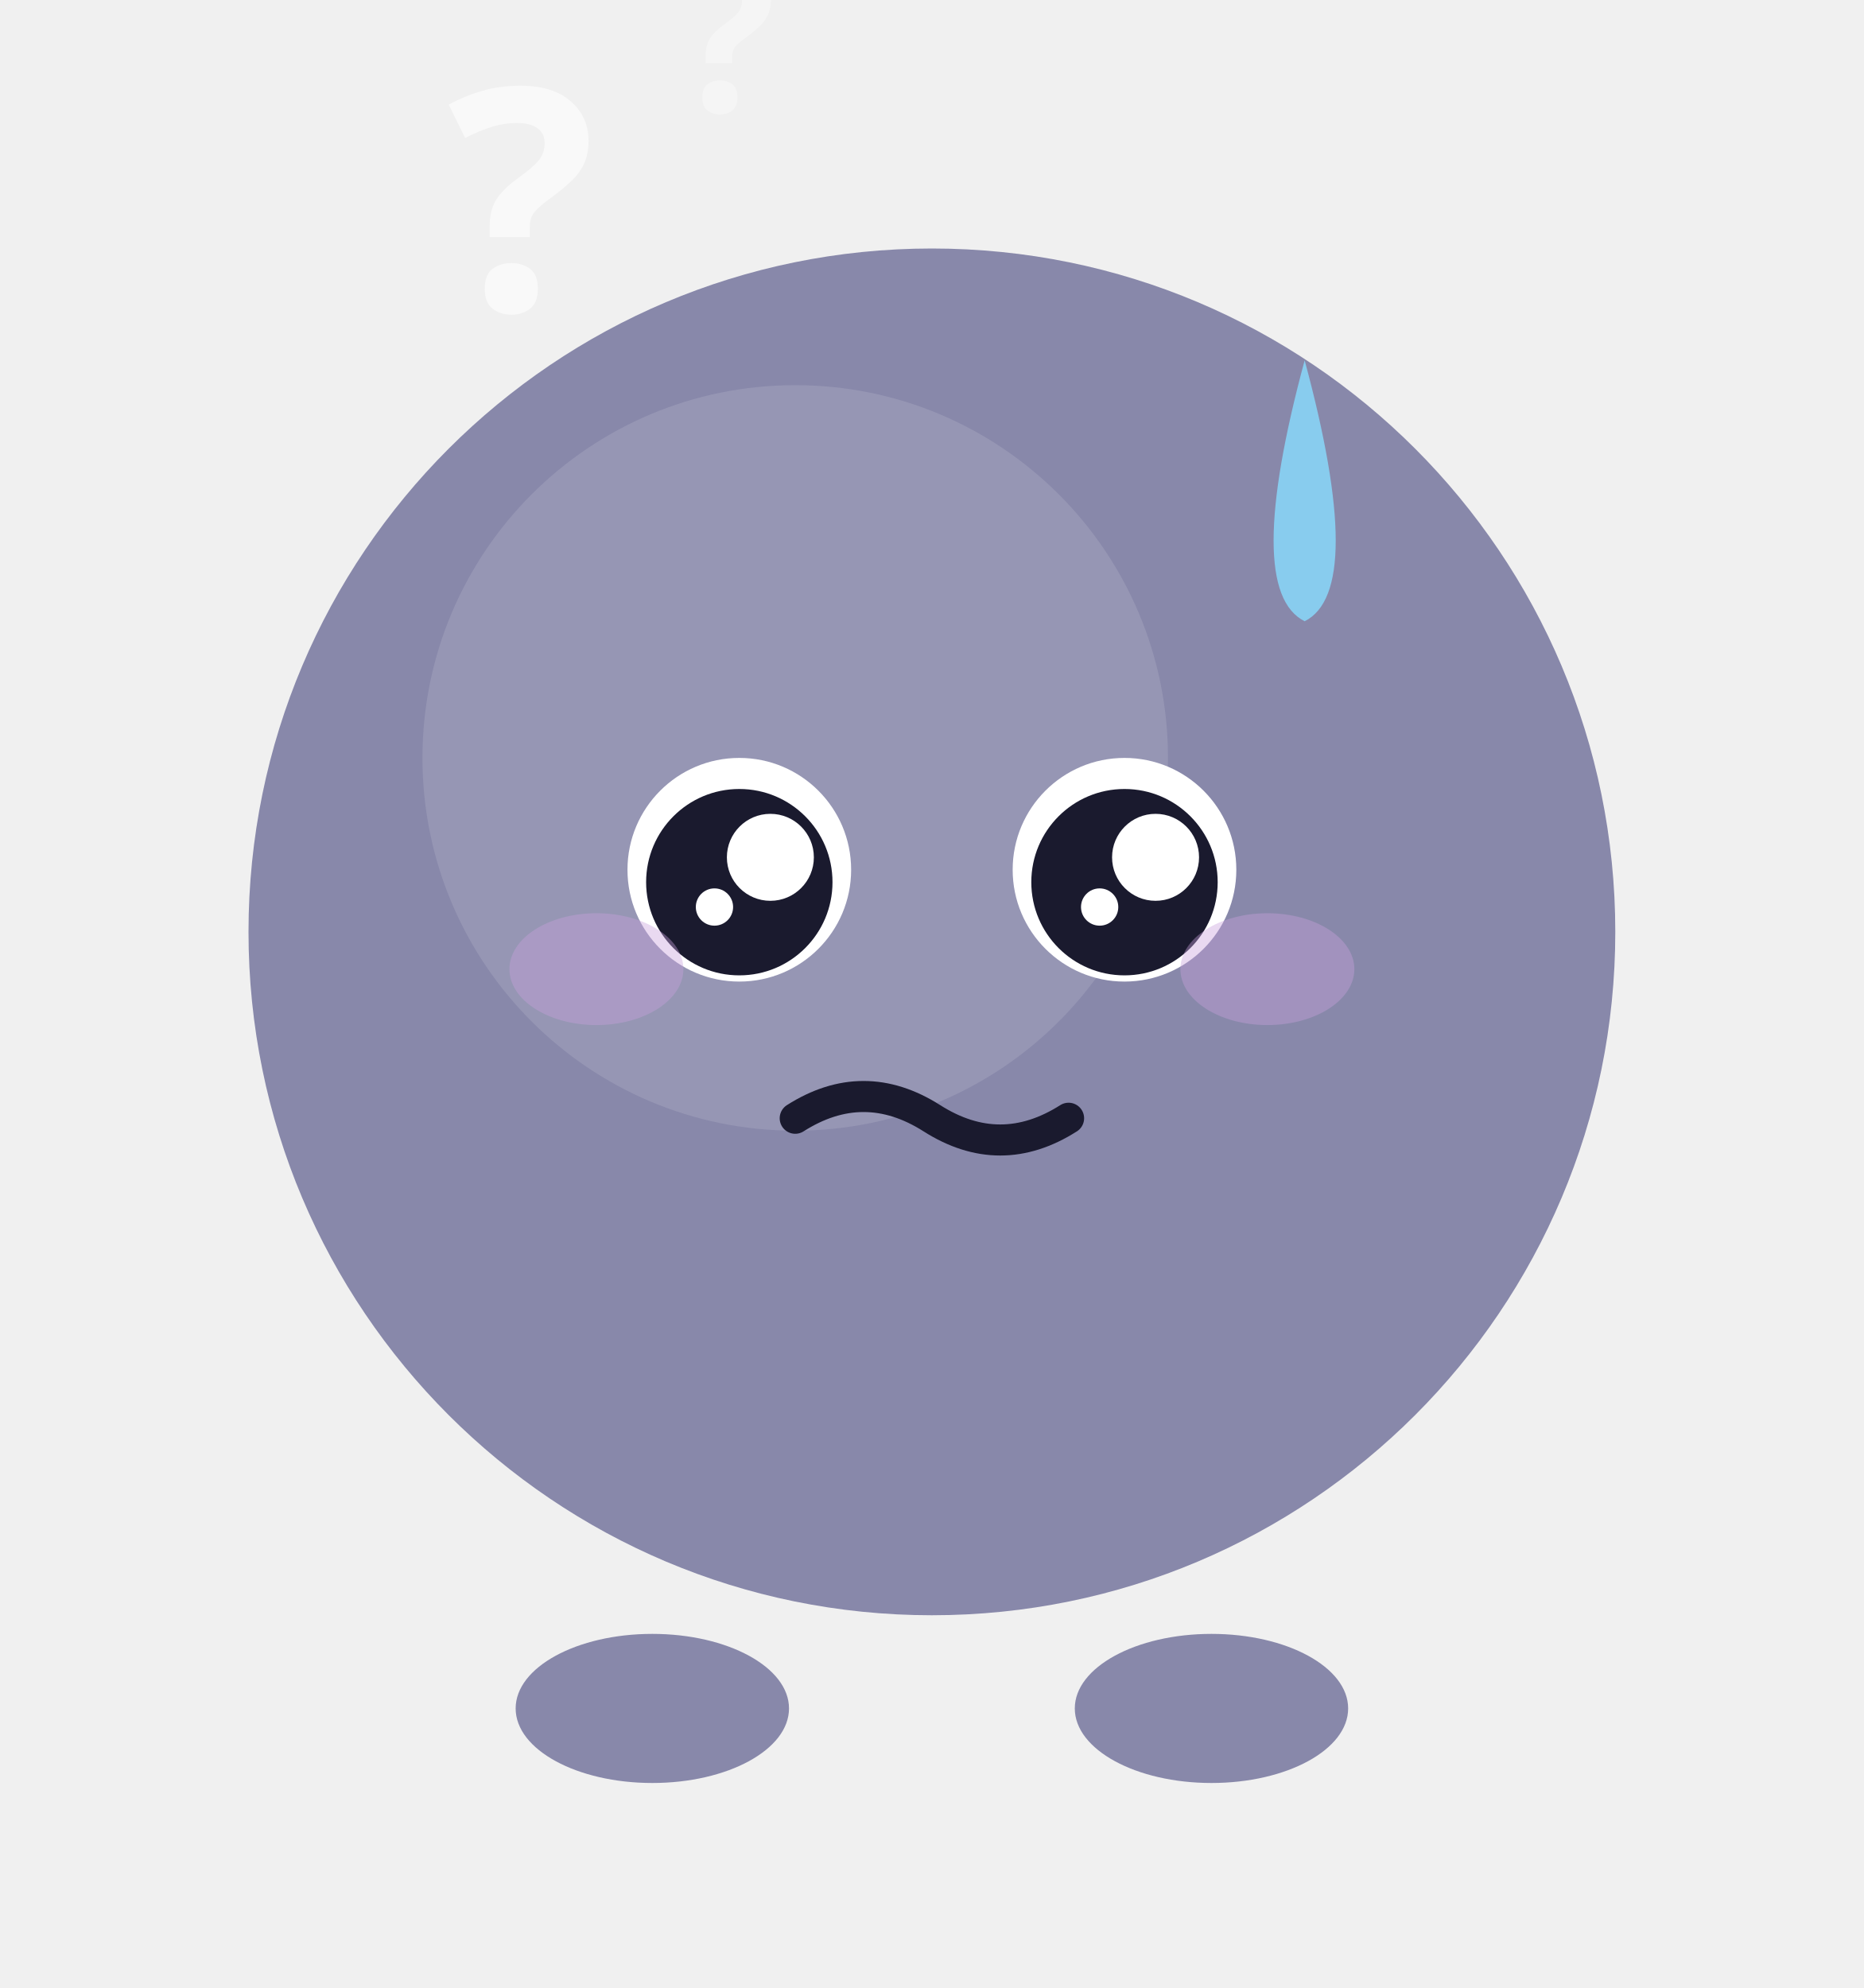
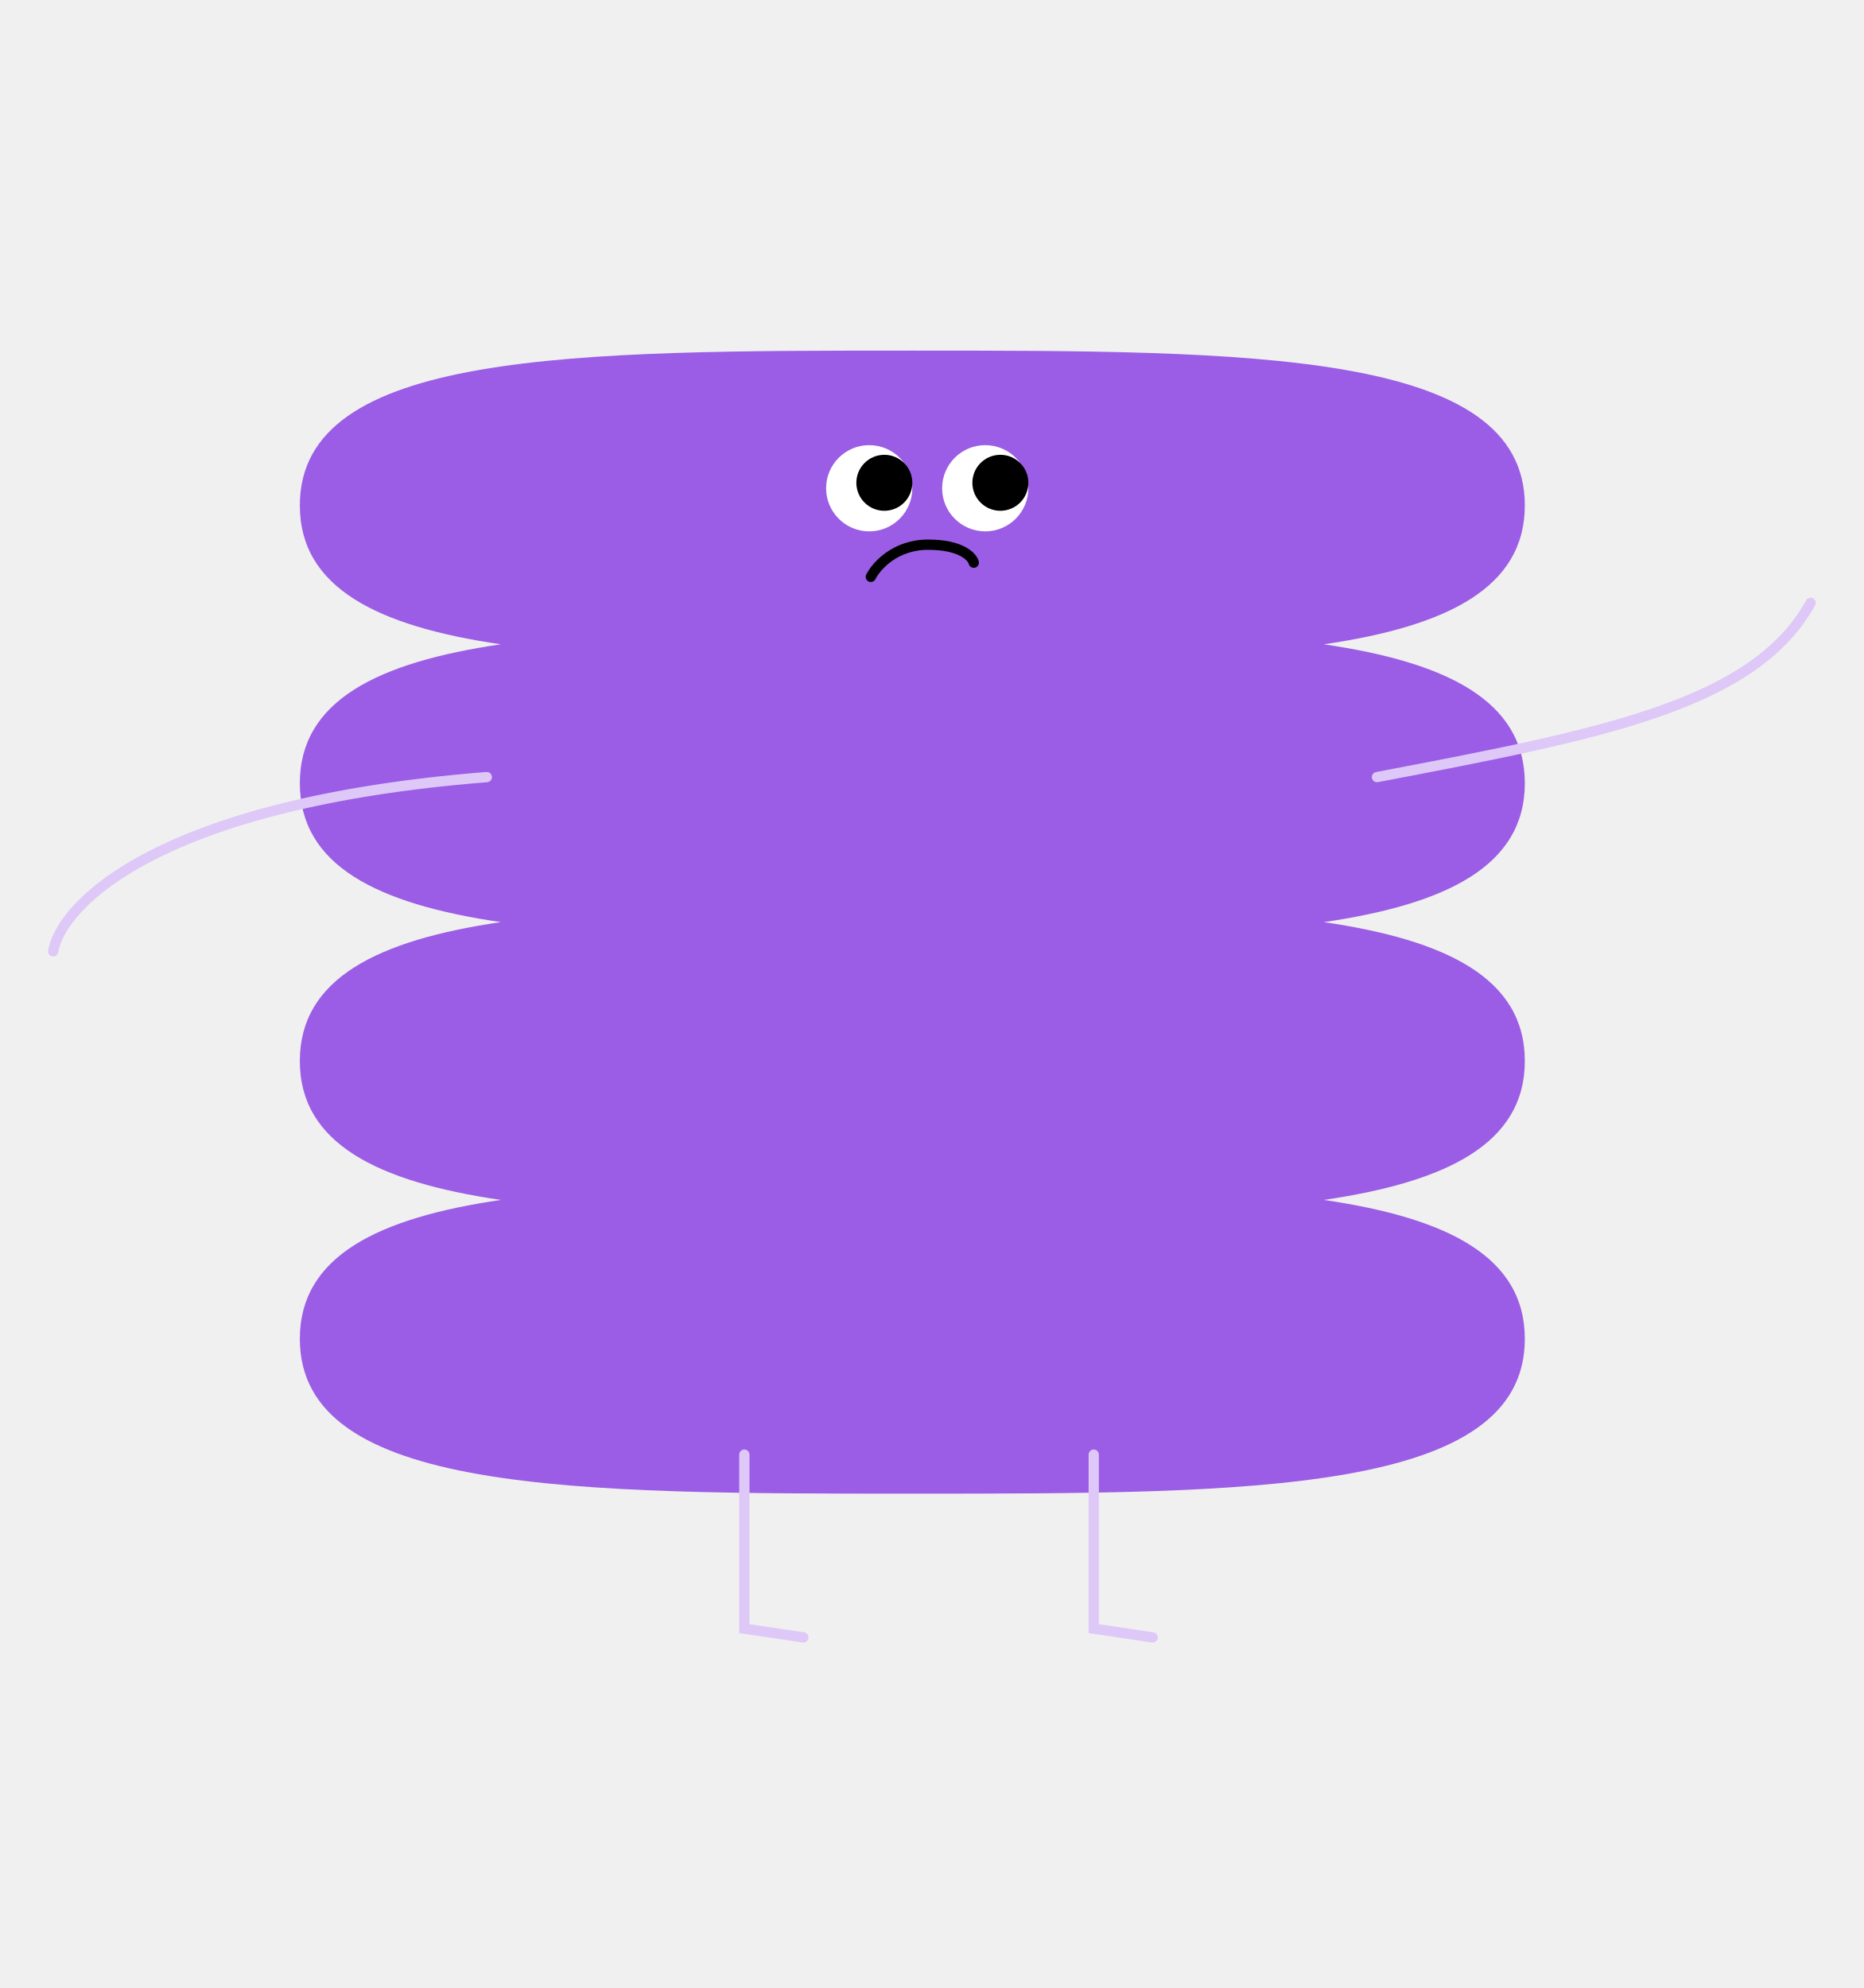
- <svg xmlns="http://www.w3.org/2000/svg" viewBox="0 0 300 320" width="300" height="320">
-   <ellipse cx="105" cy="275" rx="22" ry="12" fill="#8888AA" />
-   <ellipse cx="195" cy="275" rx="22" ry="12" fill="#8888AA" />
-   <circle cx="150" cy="150" r="110" fill="#8888AA" />
-   <circle cx="128" cy="122" r="60" fill="rgba(255,255,255,0.12)" />
-   <circle cx="119" cy="140" r="18" fill="#FFF" />
-   <circle cx="181" cy="140" r="18" fill="#FFF" />
-   <circle cx="119" cy="142" r="15" fill="#1a1a2e" />
-   <circle cx="181" cy="142" r="15" fill="#1a1a2e" />
-   <circle cx="124" cy="138" r="7" fill="#FFF" />
-   <circle cx="186" cy="138" r="7" fill="#FFF" />
-   <circle cx="115" cy="146" r="3" fill="#FFF" />
-   <circle cx="177" cy="146" r="3" fill="#FFF" />
-   <ellipse cx="96" cy="156" rx="14" ry="9" fill="rgba(200,160,220,0.4)" />
-   <ellipse cx="204" cy="156" rx="14" ry="9" fill="rgba(200,160,220,0.4)" />
-   <path d="M128,180 Q139,173 150,180 Q161,187 172,180" fill="none" stroke="#1a1a2e" stroke-width="5" stroke-linecap="round" />
-   <path d="M210,58 Q220,95 210,100 Q200,95 210,58Z" fill="#88CCEE" />
-   <text x="84" y="50" font-family="Noto Sans TC, sans-serif" font-weight="bold" font-size="50" fill="rgba(255,255,255,0.6)" text-anchor="middle">?</text>
-   <text x="117" y="18" font-family="Noto Sans TC, sans-serif" font-weight="bold" font-size="33" fill="rgba(255,255,255,0.35)" text-anchor="middle">?</text>
+ <svg xmlns="http://www.w3.org/2000/svg" width="300" height="320" viewBox="0 0 300 320" fill="none">
+   <path d="M146.849 56.435C201.297 56.435 245.436 56.434 245.436 81.353C245.436 94.603 232.955 100.807 213.08 103.712C232.955 106.617 245.436 112.821 245.437 126.071C245.437 139.321 232.957 145.524 213.084 148.43C232.957 151.335 245.436 157.54 245.437 170.789C245.437 184.04 232.954 190.243 213.077 193.148C232.954 196.053 245.436 202.258 245.437 215.509C245.437 240.427 201.297 240.428 146.849 240.428C92.401 240.428 48.262 240.427 48.262 215.509C48.262 202.258 60.744 196.053 80.62 193.148C60.744 190.243 48.262 184.04 48.262 170.789C48.262 157.54 60.741 151.335 80.613 148.43C60.741 145.524 48.262 139.321 48.262 126.071C48.262 112.821 60.742 106.617 80.616 103.712C60.742 100.807 48.262 94.603 48.262 81.353C48.262 56.434 92.4 56.435 146.849 56.435Z" fill="#9B5DE5" />
+   <circle cx="139.91" cy="78.593" r="6.939" fill="white" />
+   <circle cx="142.344" cy="77.713" r="4.505" fill="black" />
+   <circle cx="158.584" cy="78.593" r="6.939" fill="white" />
+   <circle cx="161.019" cy="77.713" r="4.505" fill="black" />
+   <path d="M140.169 92.852C141.031 91.126 144.082 87.674 149.384 87.674C154.687 87.674 156.496 89.607 156.737 90.573" stroke="black" stroke-width="1.654" stroke-linecap="round" />
+   <path d="M8.558 153.136C9.862 145.525 25.649 129.261 78.357 125.086" stroke="#DEC8F8" stroke-width="1.654" stroke-linecap="round" />
+   <path d="M221.644 125.086C258.106 118.145 282.353 113.425 291.443 97.036" stroke="#DEC8F8" stroke-width="1.654" stroke-linecap="round" />
+   <path d="M119.812 234.146V262.153L129.301 263.565" stroke="#DEC8F8" stroke-width="1.654" stroke-linecap="round" />
+   <path d="M176.05 234.146V262.153L185.539 263.565" stroke="#DEC8F8" stroke-width="1.654" stroke-linecap="round" />
</svg>
